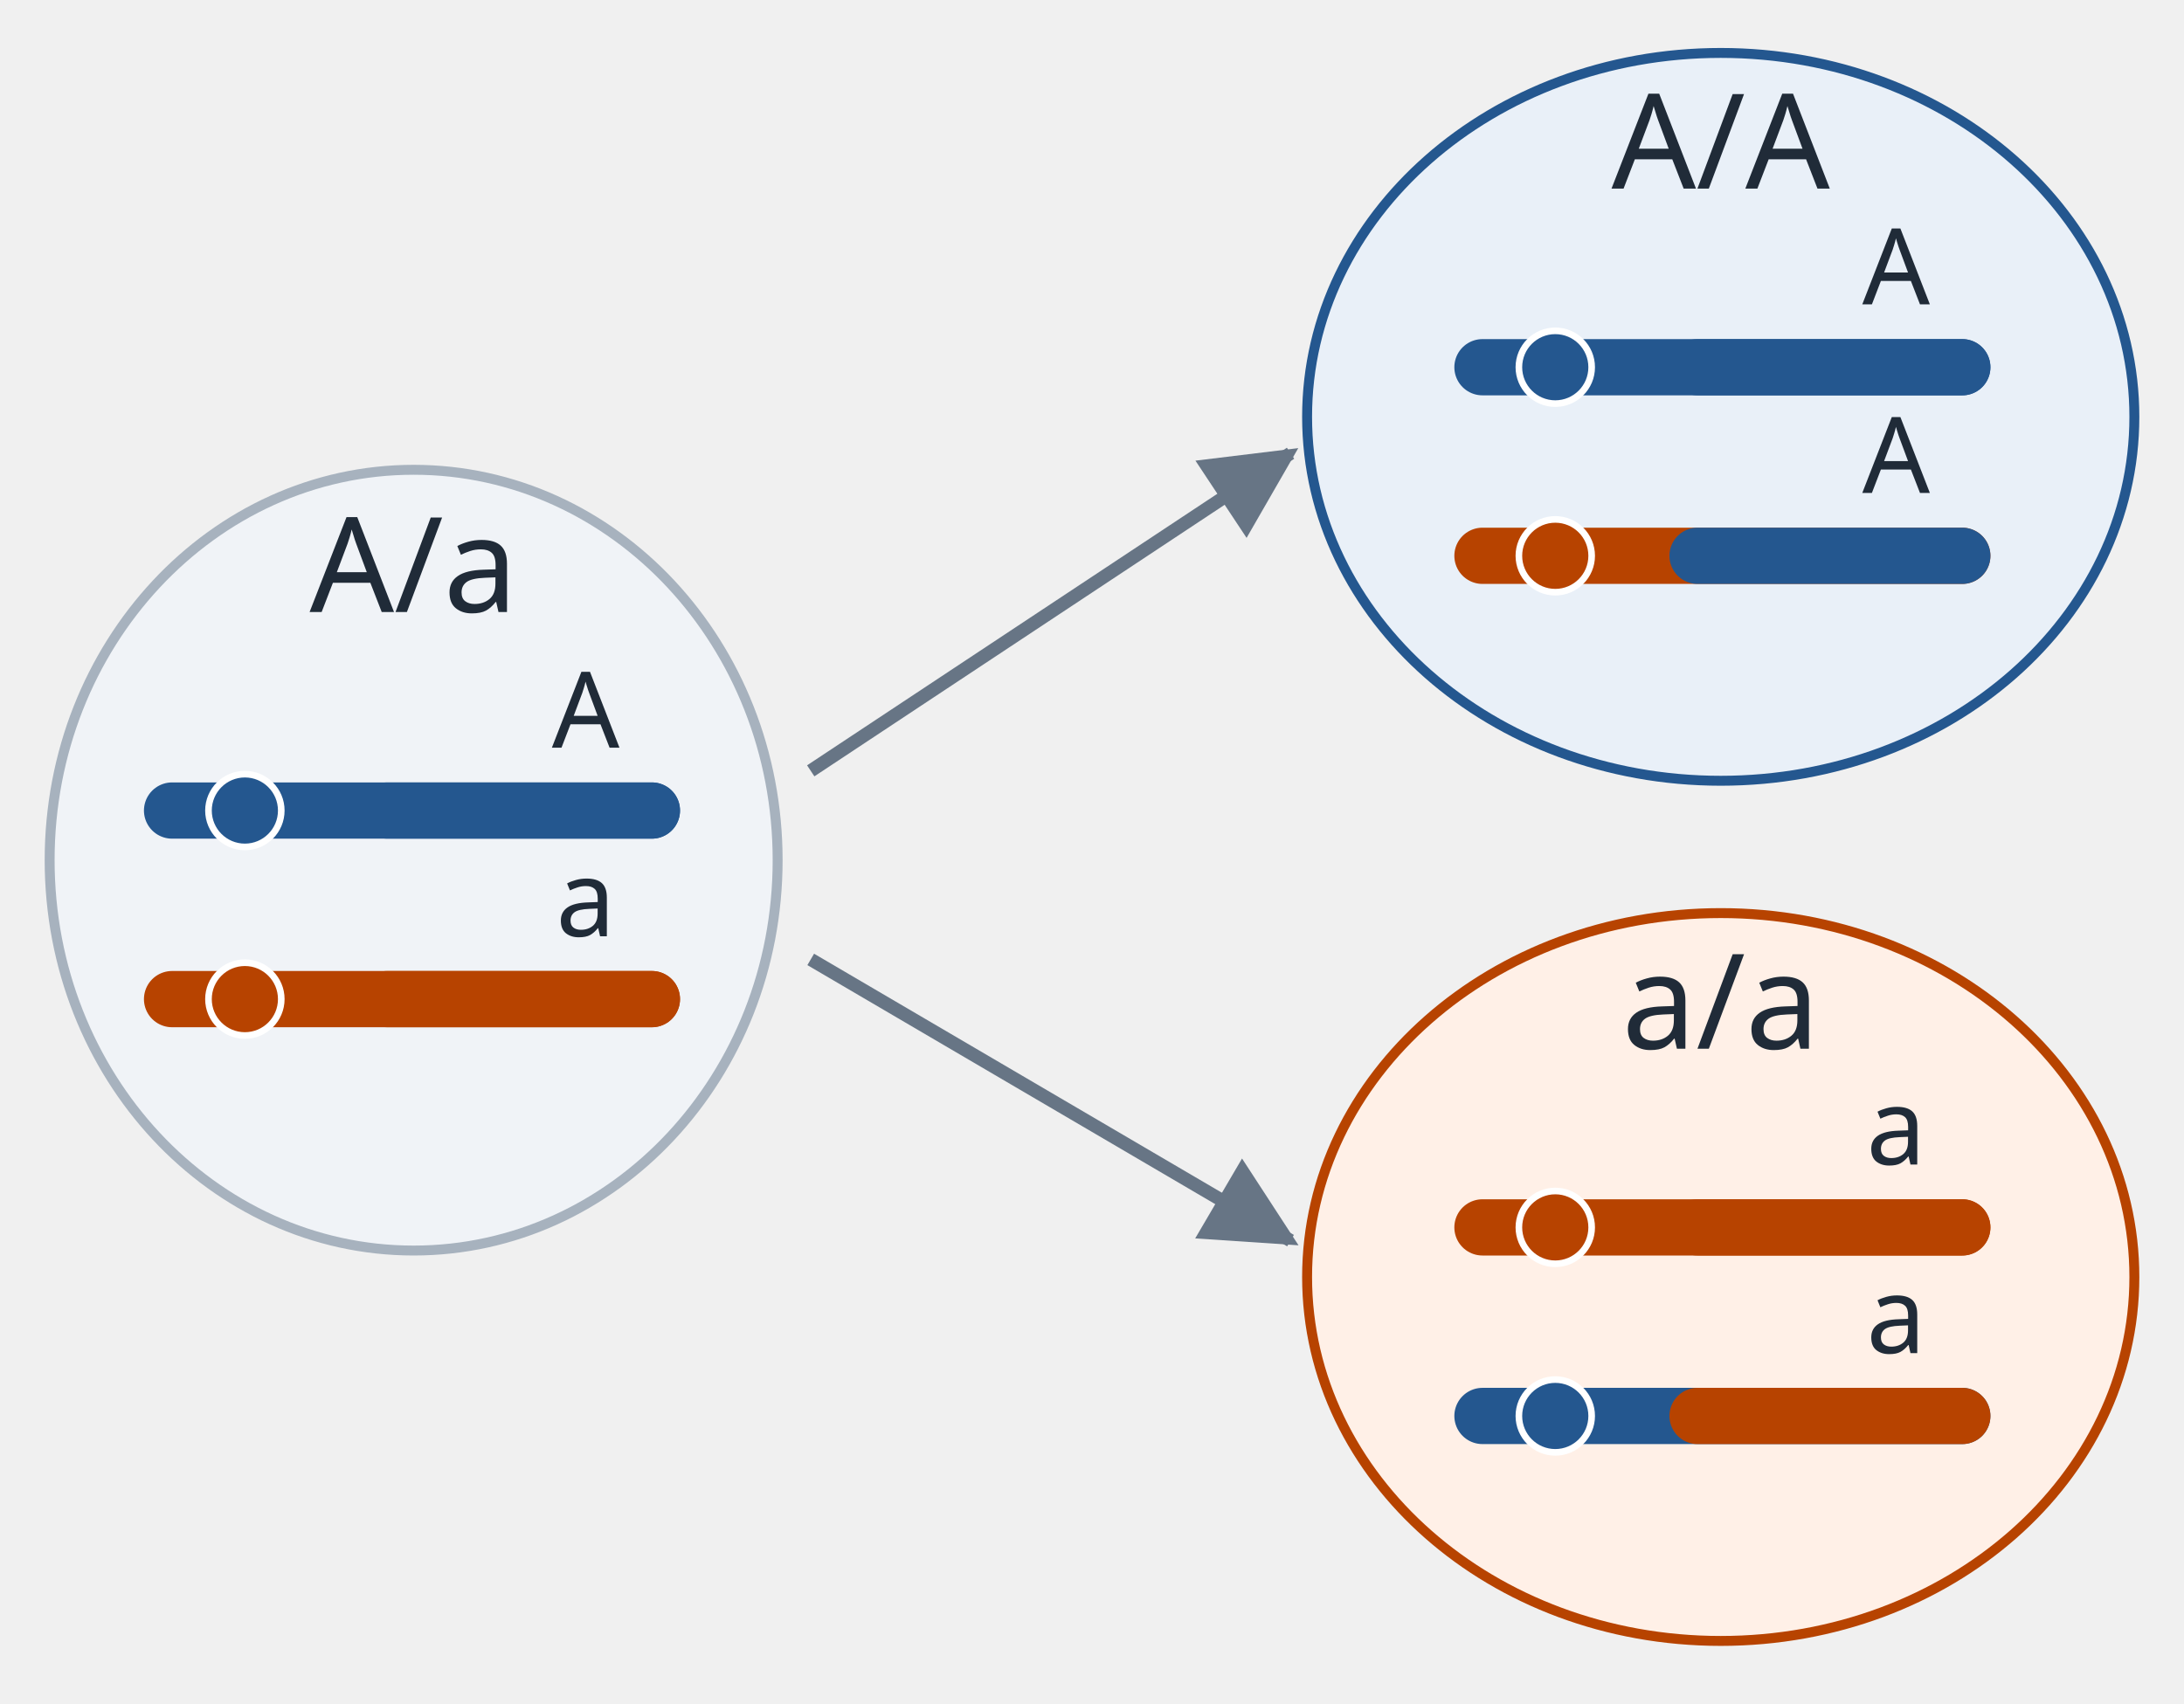
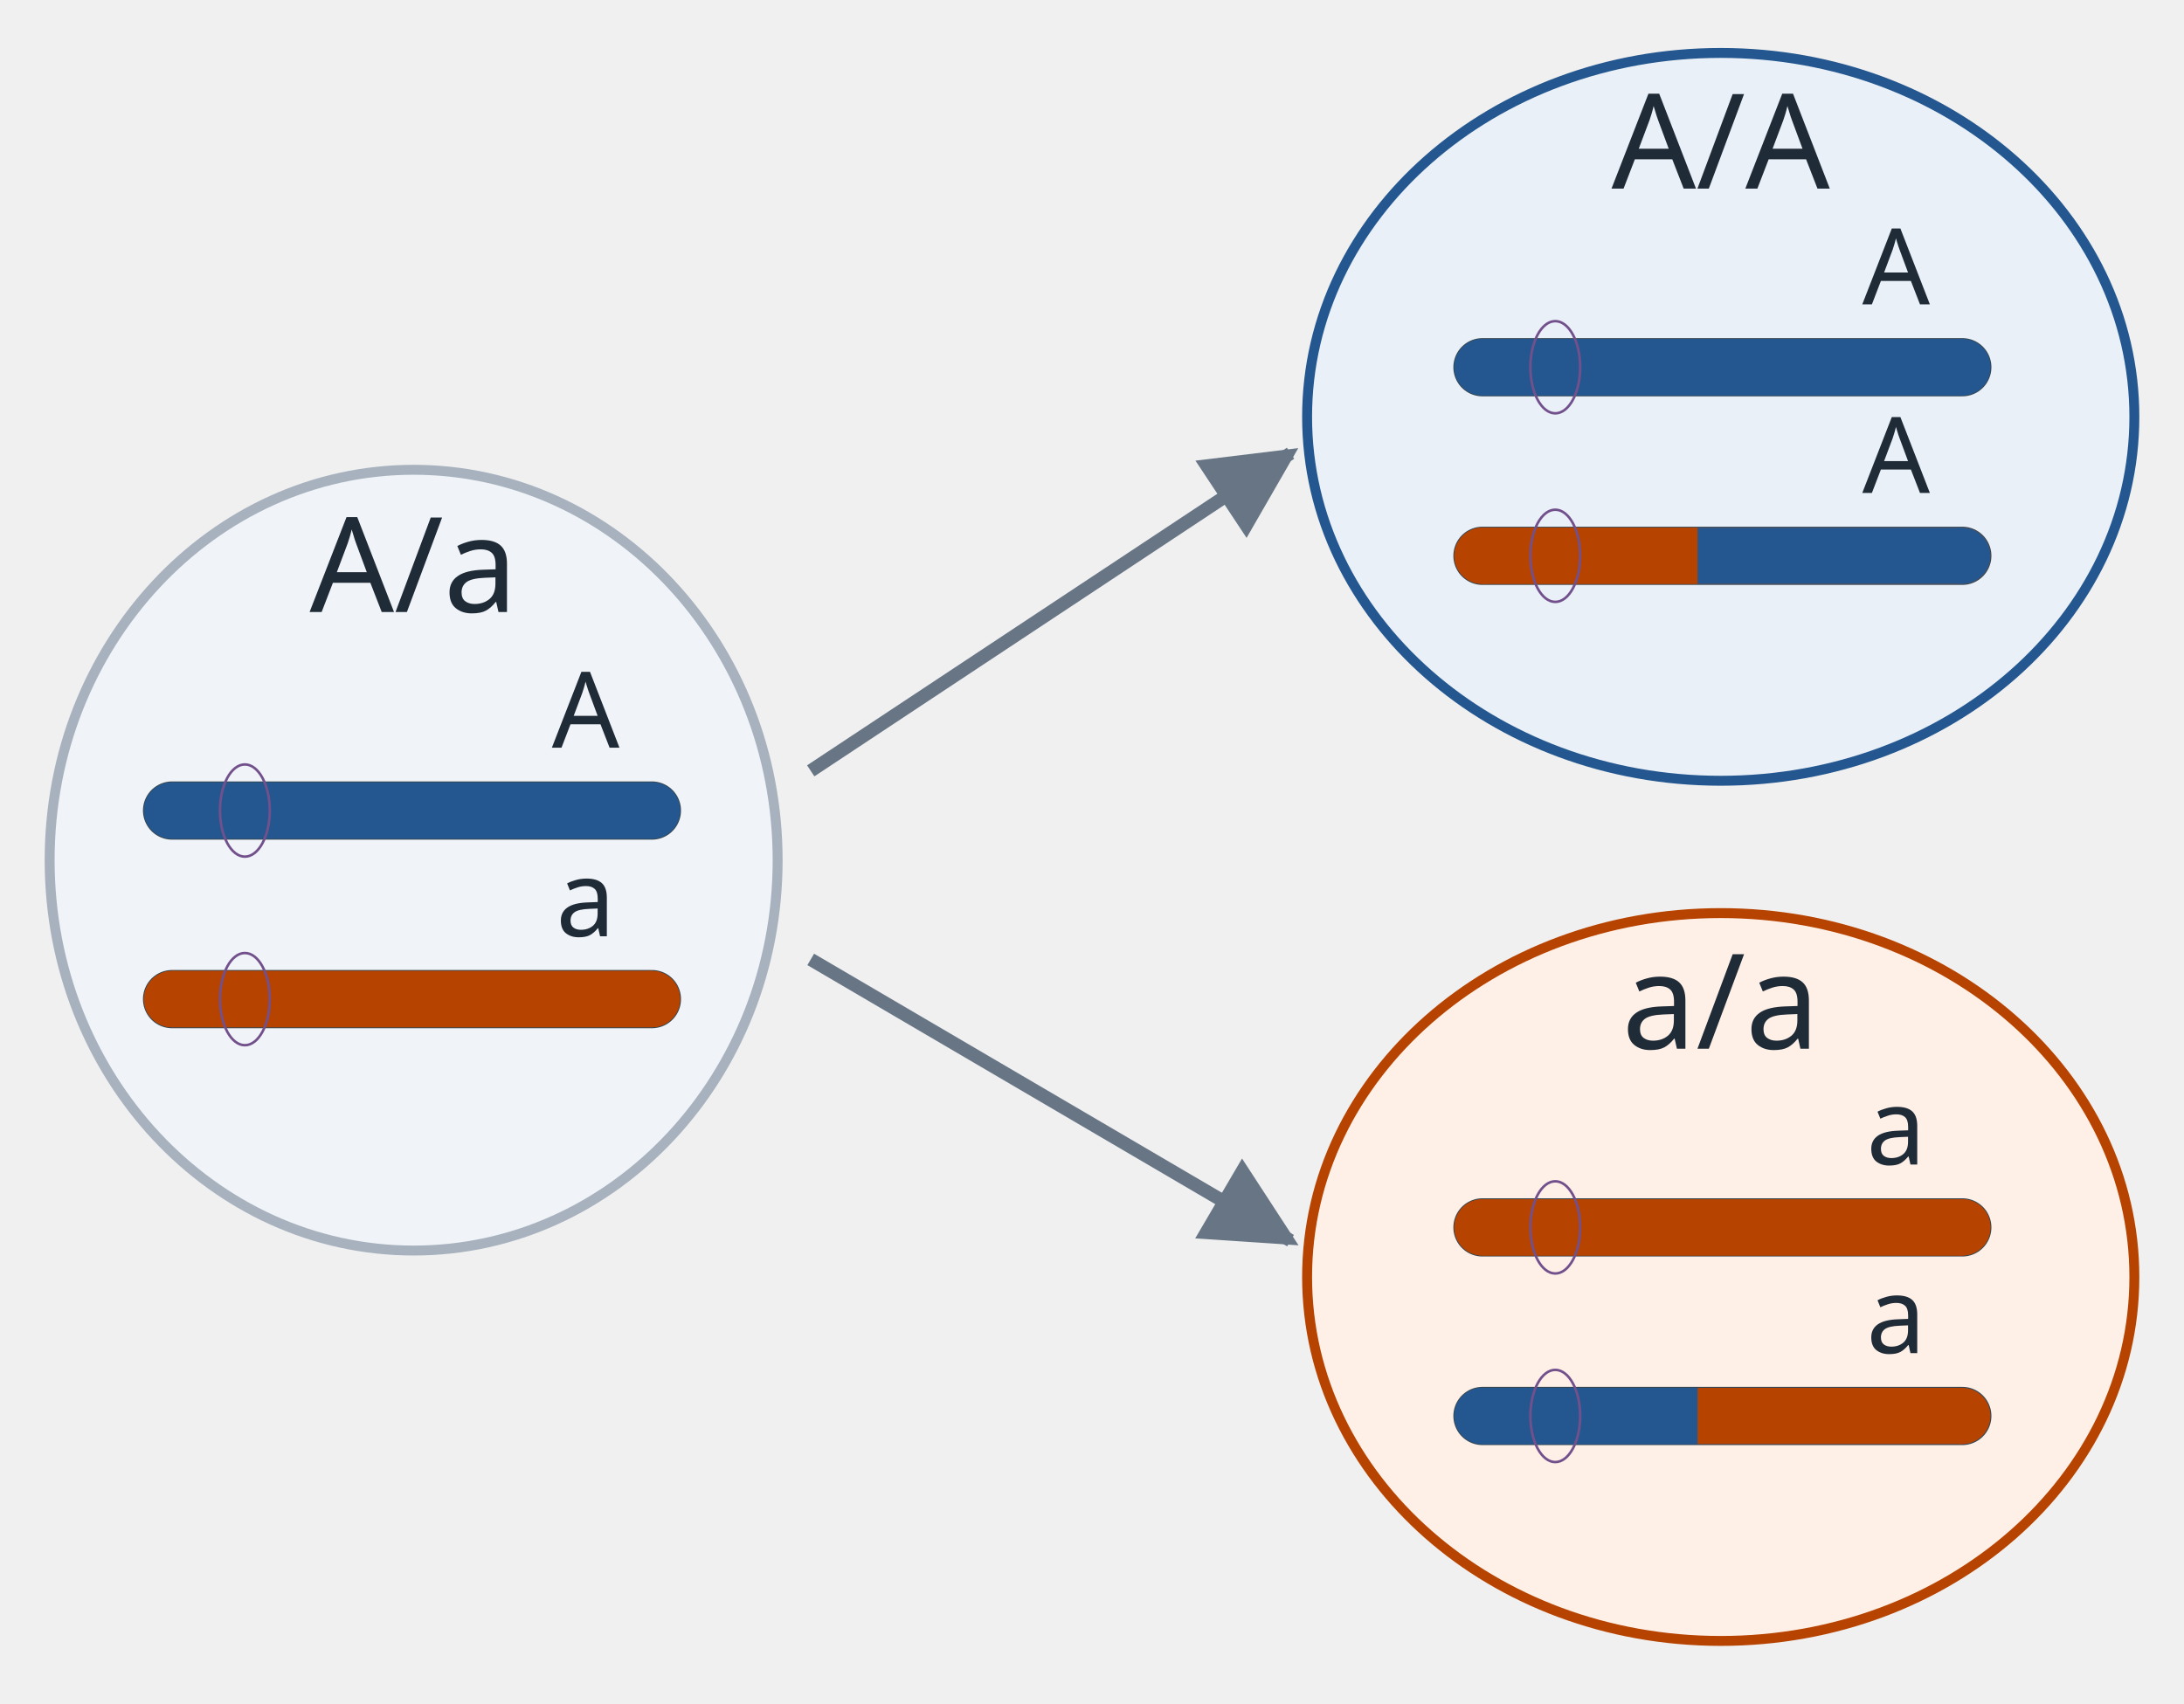
<svg xmlns="http://www.w3.org/2000/svg" width="660" height="515" viewBox="0 0 660 515" role="img" aria-labelledby="loh_outcome-title loh_outcome-desc">
  <defs>
    <marker id="loh_outcome-arrow" viewBox="0 0 10 10" refX="9" refY="5" markerWidth="7" markerHeight="7" orient="auto">
      <path d="M0 0 L10 5 L0 10 Z" fill="#677585" />
    </marker>
  </defs>
  <g font-family="Atkinson Hyperlegible Next, sans-serif">
    <ellipse cx="125" cy="260" rx="110" ry="118" fill="#F0F3F7" stroke="#A7B2BE" stroke-width="3" />
    <text x="125" y="185" font-size="40" fill="#202B38" text-anchor="middle">A/a</text>
    <g id="loh-parent-A">
-       <path d="M52 245 H197" stroke="#24578F" stroke-width="17" stroke-linecap="round" />
-       <path d="M117 245 H197" stroke="#24578F" stroke-width="17" stroke-linecap="round" />
-       <circle cx="74" cy="245" r="11" fill="#24578F" stroke="white" stroke-width="2" />
+       <g id="shared-loh-parent-A">
+         <path d="M 52.0,245.0 L 197.0,245.0" fill="none" stroke="#344651" stroke-width="17.595" stroke-linecap="round" stroke-linejoin="round" />
+         <path d="M 52.0,245.0 L 197.0,245.0" fill="none" stroke="#24578F" stroke-width="17" stroke-linecap="round" stroke-linejoin="round" />
+         <g id="shared-loh-parent-A-region-0" data-source-label="">
+           <path d="M 52.0,245.0 L 197.0,245.0" fill="none" stroke="#24578F" stroke-width="17" stroke-linecap="butt" stroke-linejoin="round" />
+         </g>
+         <circle cx="52.0" cy="245.0" r="8.5" fill="#24578F" />
+         <circle cx="197.0" cy="245.0" r="8.5" fill="#24578F" />
+       </g>
+       <g transform="translate(74 245)">
+         <ellipse id="shared-marker-1-centromere" cx="0" cy="0" rx="7.525" ry="13.934" fill="none" stroke="#72508C" stroke-width="0.765" />
+       </g>
      <text x="177" y="226" font-size="32" fill="#202B38" text-anchor="middle">A</text>
    </g>
    <g id="loh-parent-a">
-       <path d="M52 302 H197" stroke="#B74300" stroke-width="17" stroke-linecap="round" />
-       <path d="M117 302 H197" stroke="#B74300" stroke-width="17" stroke-linecap="round" />
-       <circle cx="74" cy="302" r="11" fill="#B74300" stroke="white" stroke-width="2" />
+       <g id="shared-loh-parent-a">
+         <path d="M 52.0,302.0 L 197.0,302.0" fill="none" stroke="#344651" stroke-width="17.595" stroke-linecap="round" stroke-linejoin="round" />
+         <path d="M 52.0,302.0 L 197.0,302.0" fill="none" stroke="#B74300" stroke-width="17" stroke-linecap="round" stroke-linejoin="round" />
+         <g id="shared-loh-parent-a-region-0" data-source-label="">
+           <path d="M 52.0,302.0 L 197.0,302.0" fill="none" stroke="#B74300" stroke-width="17" stroke-linecap="butt" stroke-linejoin="round" />
+         </g>
+         <circle cx="52.0" cy="302.0" r="8.5" fill="#B74300" />
+         <circle cx="197.0" cy="302.0" r="8.5" fill="#B74300" />
+       </g>
+       <g transform="translate(74 302)">
+         <ellipse id="shared-marker-2-centromere" cx="0" cy="0" rx="7.525" ry="13.934" fill="none" stroke="#72508C" stroke-width="0.765" />
+       </g>
      <text x="177" y="283" font-size="32" fill="#202B38" text-anchor="middle">a</text>
    </g>
    <path d="M245 233 L390 137" fill="none" stroke="#677585" stroke-width="4" marker-end="url(#loh_outcome-arrow)" />
    <path d="M245 290 L390 375" fill="none" stroke="#677585" stroke-width="4" marker-end="url(#loh_outcome-arrow)" />
    <ellipse cx="520" cy="126" rx="125" ry="110" fill="#E9F0F8" stroke="#24578F" stroke-width="3" />
    <text x="520" y="57" font-size="40" fill="#202B38" text-anchor="middle">A/A</text>
    <g id="loh-daughter-AA-1">
-       <path d="M448 111 H593" stroke="#24578F" stroke-width="17" stroke-linecap="round" />
-       <path d="M513 111 H593" stroke="#24578F" stroke-width="17" stroke-linecap="round" />
-       <circle cx="470" cy="111" r="11" fill="#24578F" stroke="white" stroke-width="2" />
+       <g id="shared-loh-daughter-AA-1">
+         <path d="M 448.0,111.0 L 593.0,111.0" fill="none" stroke="#344651" stroke-width="17.595" stroke-linecap="round" stroke-linejoin="round" />
+         <path d="M 448.0,111.0 L 593.0,111.0" fill="none" stroke="#24578F" stroke-width="17" stroke-linecap="round" stroke-linejoin="round" />
+         <g id="shared-loh-daughter-AA-1-region-0" data-source-label="">
+           <path d="M 448.0,111.0 L 593.0,111.0" fill="none" stroke="#24578F" stroke-width="17" stroke-linecap="butt" stroke-linejoin="round" />
+         </g>
+         <circle cx="448.0" cy="111.0" r="8.5" fill="#24578F" />
+         <circle cx="593.0" cy="111.0" r="8.5" fill="#24578F" />
+       </g>
+       <g transform="translate(470 111)">
+         <ellipse id="shared-marker-3-centromere" cx="0" cy="0" rx="7.525" ry="13.934" fill="none" stroke="#72508C" stroke-width="0.765" />
+       </g>
      <text x="573" y="92" font-size="32" fill="#202B38" text-anchor="middle">A</text>
    </g>
    <g id="loh-daughter-AA-2">
-       <path d="M448 168 H593" stroke="#B74300" stroke-width="17" stroke-linecap="round" />
-       <path d="M513 168 H593" stroke="#24578F" stroke-width="17" stroke-linecap="round" />
-       <circle cx="470" cy="168" r="11" fill="#B74300" stroke="white" stroke-width="2" />
+       <g id="shared-loh-daughter-AA-2">
+         <path d="M 448.0,168.0 L 593.0,168.0" fill="none" stroke="#344651" stroke-width="17.595" stroke-linecap="round" stroke-linejoin="round" />
+         <path d="M 448.0,168.0 L 593.0,168.0" fill="none" stroke="#B74300" stroke-width="17" stroke-linecap="round" stroke-linejoin="round" />
+         <g id="shared-loh-daughter-AA-2-region-0" data-source-label="">
+           <path d="M 448.0,168.0 L 513.0,168.0" fill="none" stroke="#B74300" stroke-width="17" stroke-linecap="butt" stroke-linejoin="round" />
+         </g>
+         <g id="shared-loh-daughter-AA-2-region-1" data-source-label="">
+           <path d="M 513.0,168.0 L 593.0,168.0" fill="none" stroke="#24578F" stroke-width="17" stroke-linecap="butt" stroke-linejoin="round" />
+         </g>
+         <circle cx="448.0" cy="168.0" r="8.5" fill="#B74300" />
+         <circle cx="593.0" cy="168.0" r="8.5" fill="#24578F" />
+       </g>
+       <g transform="translate(470 168)">
+         <ellipse id="shared-marker-4-centromere" cx="0" cy="0" rx="7.525" ry="13.934" fill="none" stroke="#72508C" stroke-width="0.765" />
+       </g>
      <text x="573" y="149" font-size="32" fill="#202B38" text-anchor="middle">A</text>
    </g>
    <ellipse cx="520" cy="386" rx="125" ry="110" fill="#FFF0E7" stroke="#B74300" stroke-width="3" />
    <text x="520" y="317" font-size="40" fill="#202B38" text-anchor="middle">a/a</text>
    <g id="loh-daughter-aa-1">
-       <path d="M448 371 H593" stroke="#B74300" stroke-width="17" stroke-linecap="round" />
-       <path d="M513 371 H593" stroke="#B74300" stroke-width="17" stroke-linecap="round" />
-       <circle cx="470" cy="371" r="11" fill="#B74300" stroke="white" stroke-width="2" />
+       <g id="shared-loh-daughter-aa-1">
+         <path d="M 448.0,371.0 L 593.0,371.0" fill="none" stroke="#344651" stroke-width="17.595" stroke-linecap="round" stroke-linejoin="round" />
+         <path d="M 448.0,371.0 L 593.0,371.0" fill="none" stroke="#B74300" stroke-width="17" stroke-linecap="round" stroke-linejoin="round" />
+         <g id="shared-loh-daughter-aa-1-region-0" data-source-label="">
+           <path d="M 448.0,371.0 L 593.0,371.0" fill="none" stroke="#B74300" stroke-width="17" stroke-linecap="butt" stroke-linejoin="round" />
+         </g>
+         <circle cx="448.0" cy="371.0" r="8.5" fill="#B74300" />
+         <circle cx="593.0" cy="371.0" r="8.5" fill="#B74300" />
+       </g>
+       <g transform="translate(470 371)">
+         <ellipse id="shared-marker-5-centromere" cx="0" cy="0" rx="7.525" ry="13.934" fill="none" stroke="#72508C" stroke-width="0.765" />
+       </g>
      <text x="573" y="352" font-size="32" fill="#202B38" text-anchor="middle">a</text>
    </g>
    <g id="loh-daughter-aa-2">
-       <path d="M448 428 H593" stroke="#24578F" stroke-width="17" stroke-linecap="round" />
-       <path d="M513 428 H593" stroke="#B74300" stroke-width="17" stroke-linecap="round" />
-       <circle cx="470" cy="428" r="11" fill="#24578F" stroke="white" stroke-width="2" />
+       <g id="shared-loh-daughter-aa-2">
+         <path d="M 448.0,428.0 L 593.0,428.0" fill="none" stroke="#344651" stroke-width="17.595" stroke-linecap="round" stroke-linejoin="round" />
+         <path d="M 448.0,428.0 L 593.0,428.0" fill="none" stroke="#24578F" stroke-width="17" stroke-linecap="round" stroke-linejoin="round" />
+         <g id="shared-loh-daughter-aa-2-region-0" data-source-label="">
+           <path d="M 448.0,428.0 L 513.0,428.0" fill="none" stroke="#24578F" stroke-width="17" stroke-linecap="butt" stroke-linejoin="round" />
+         </g>
+         <g id="shared-loh-daughter-aa-2-region-1" data-source-label="">
+           <path d="M 513.0,428.0 L 593.0,428.0" fill="none" stroke="#B74300" stroke-width="17" stroke-linecap="butt" stroke-linejoin="round" />
+         </g>
+         <circle cx="448.0" cy="428.0" r="8.5" fill="#24578F" />
+         <circle cx="593.0" cy="428.0" r="8.5" fill="#B74300" />
+       </g>
+       <g transform="translate(470 428)">
+         <ellipse id="shared-marker-6-centromere" cx="0" cy="0" rx="7.525" ry="13.934" fill="none" stroke="#72508C" stroke-width="0.765" />
+       </g>
      <text x="573" y="409" font-size="32" fill="#202B38" text-anchor="middle">a</text>
    </g>
  </g>
</svg>
